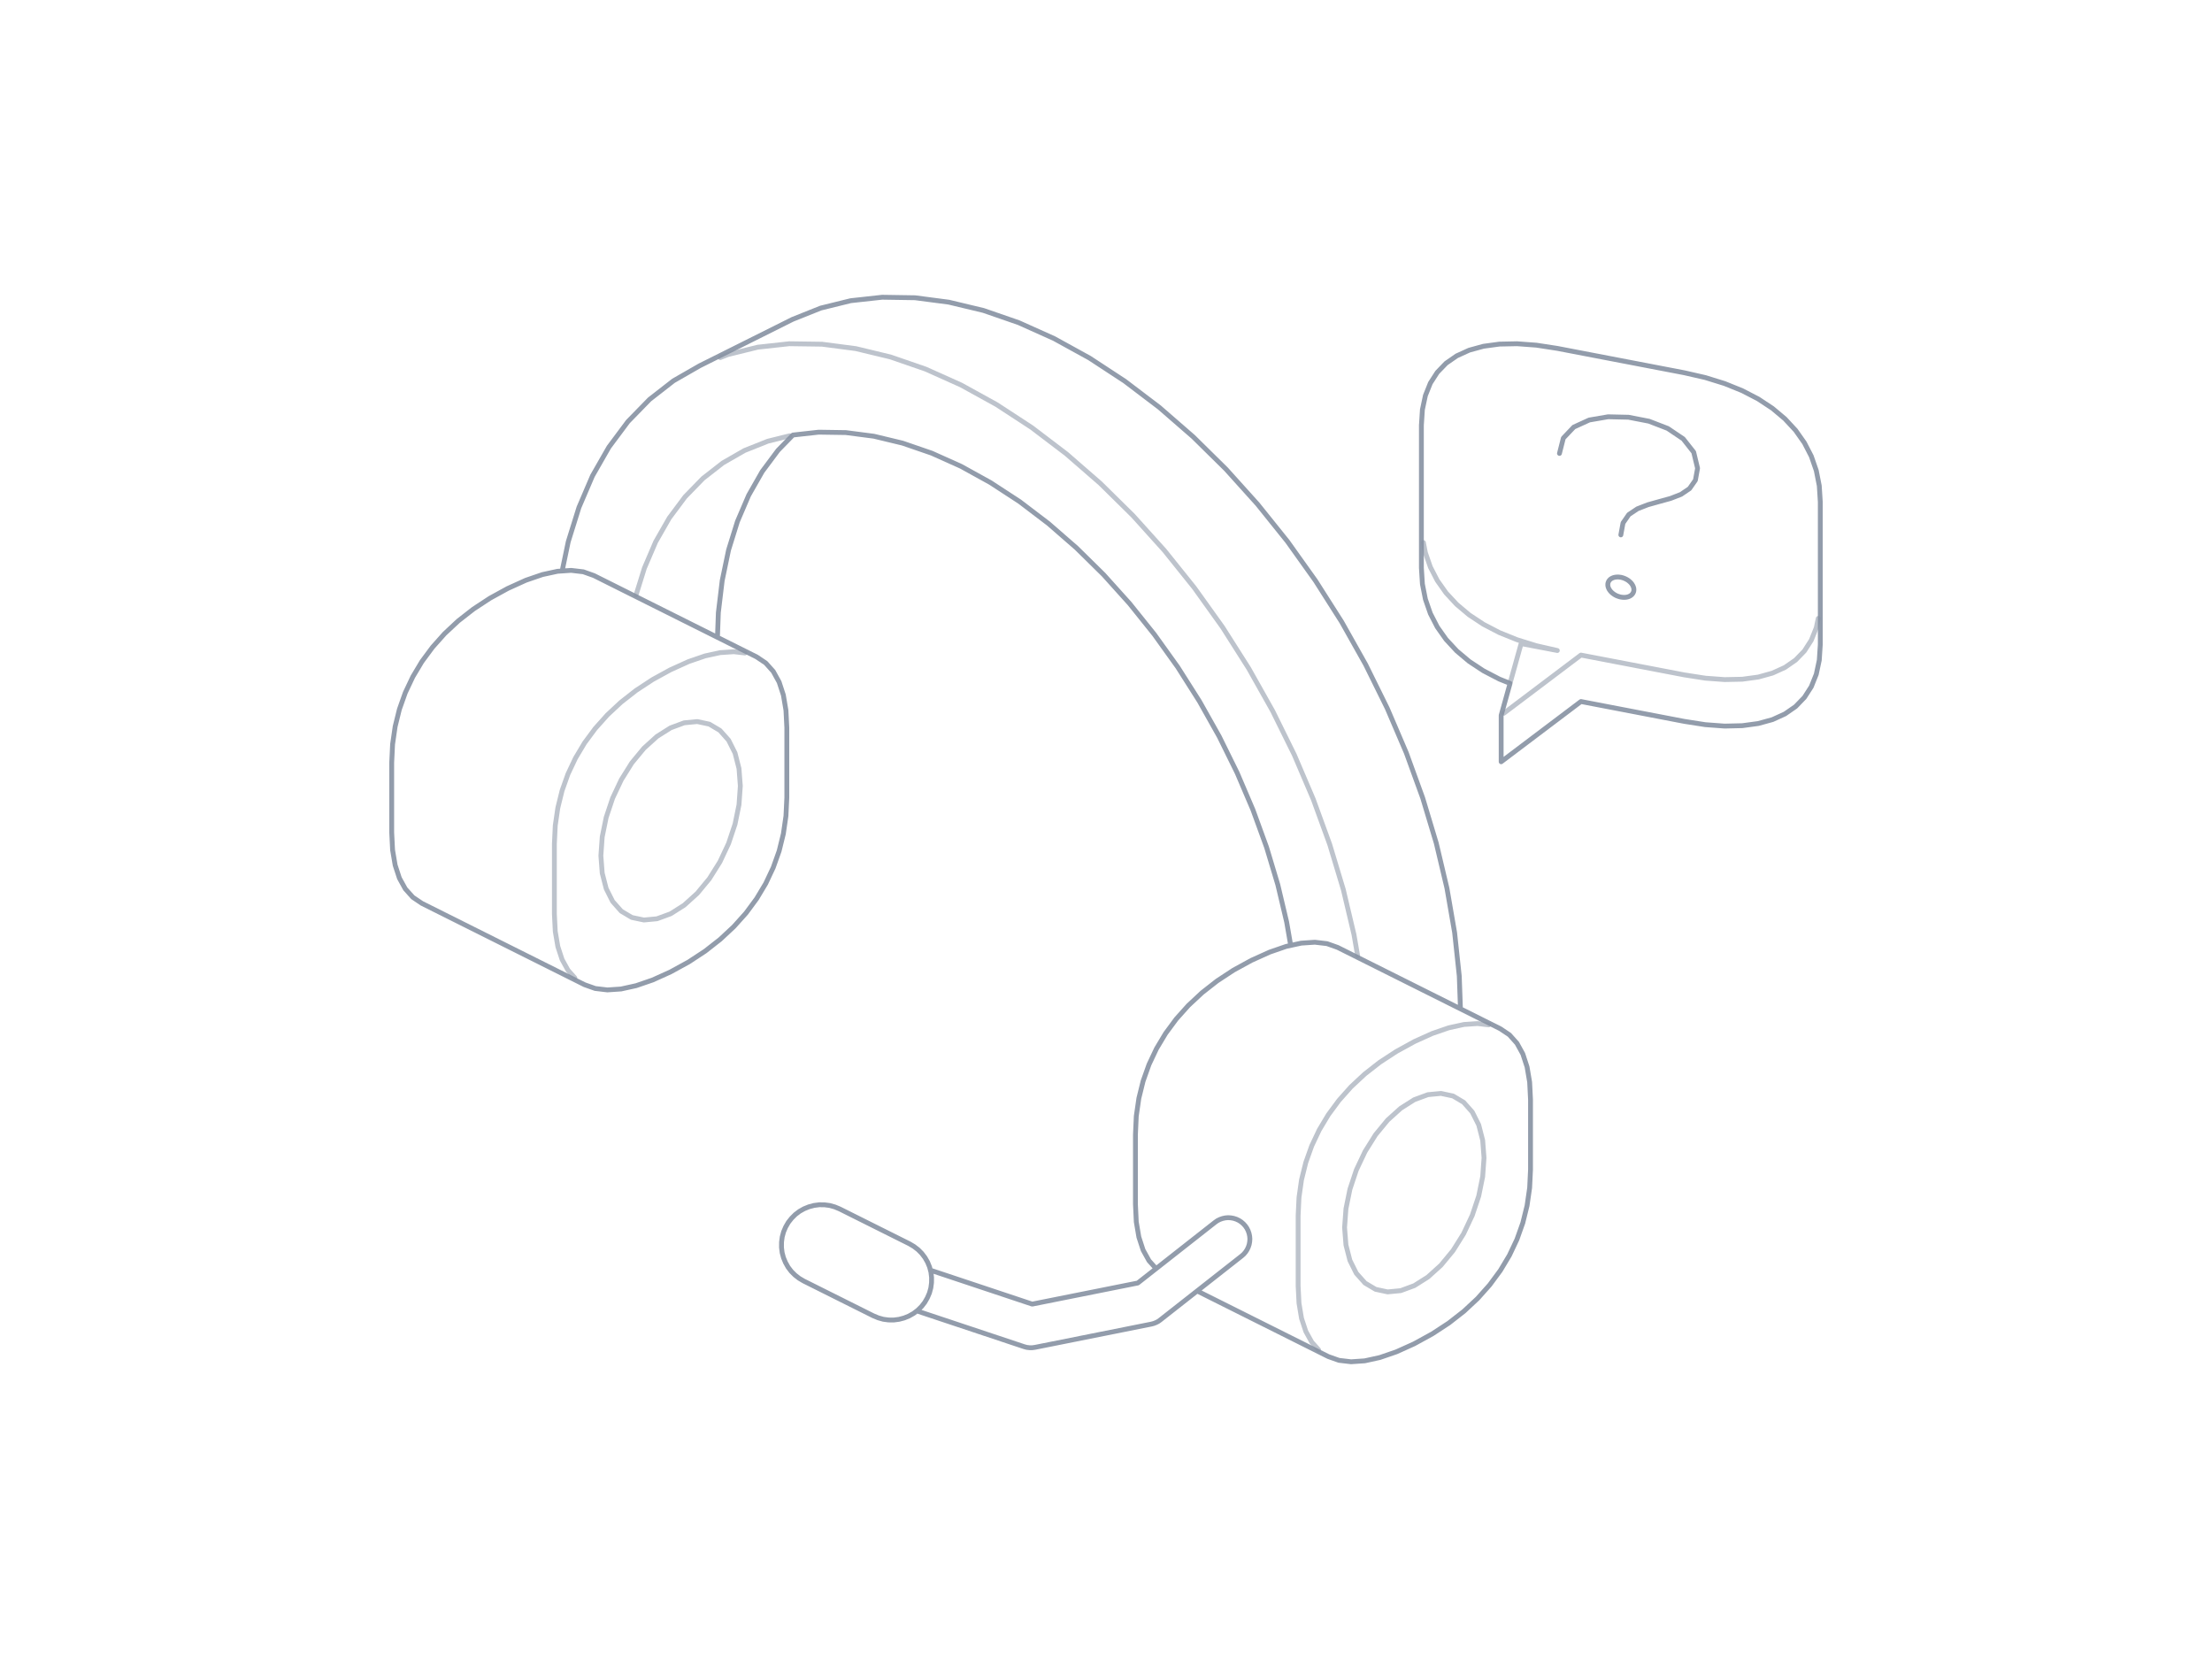
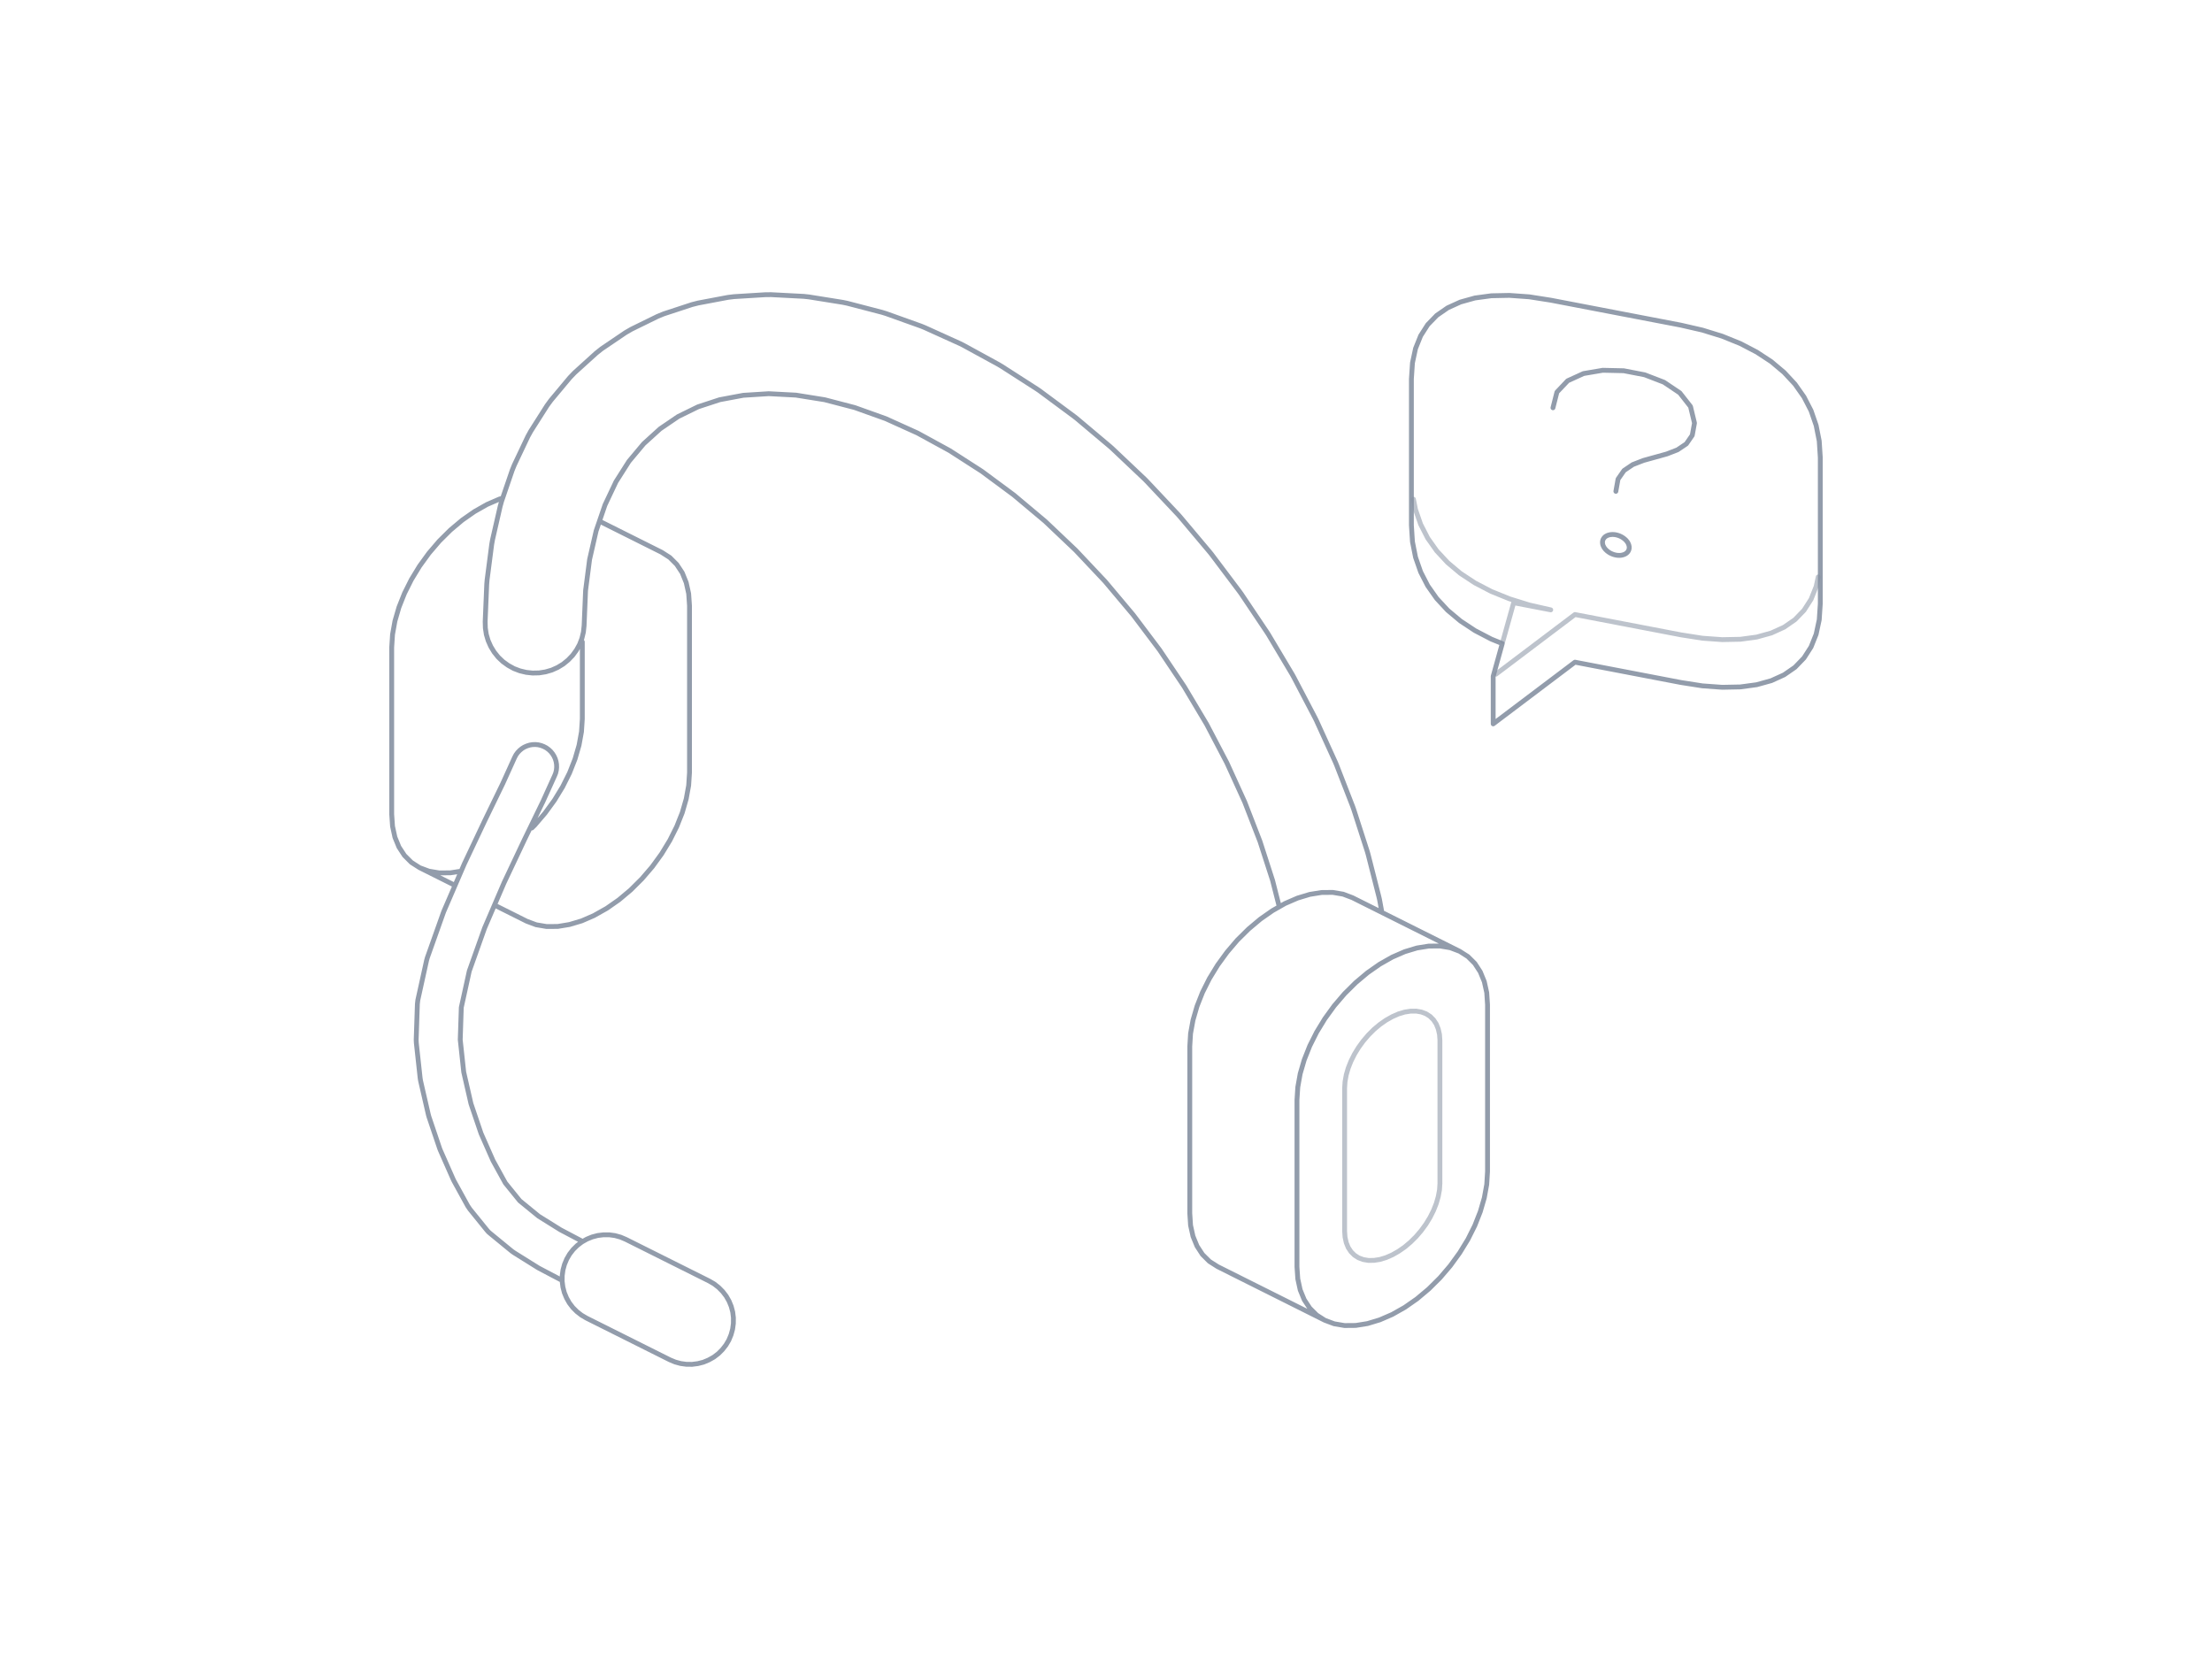
<svg xmlns="http://www.w3.org/2000/svg" viewBox="0 0 480 360" role="img" color="#8792a2" fill="none" stroke="currentColor" stroke-width="1.05" stroke-linecap="round" stroke-linejoin="round">
-   <path vector-effect="non-scaling-stroke" stroke-opacity=".55" d="M156.30,77.59 157.94,76.94 164.43,75.34 171.26,74.59 178.37,74.69 185.72,75.65 193.23,77.46 200.87,80.10 208.56,83.55 216.25,87.79 223.89,92.78 231.40,98.49 238.75,104.88 245.86,111.89 252.69,119.47 259.18,127.56 265.29,136.10 270.97,145.04 276.17,154.29 280.86,163.79 284.99,173.46 288.55,183.24 291.50,193.04 293.81,202.80 294.60,207.36 M171.38,94.56 166.62,95.74 161.55,97.76 156.85,100.46 152.54,103.82 148.66,107.81 145.23,112.41 142.28,117.57 139.84,123.26 138.03,129.08 M161.65,141.70 159.24,141.42 156.28,141.62 153.01,142.33 149.43,143.56 145.54,145.32 145.49,145.34 141.61,147.47 138.03,149.82 134.76,152.38 131.80,155.14 129.16,158.09 126.85,161.21 124.88,164.51 123.25,167.96 121.97,171.56 121.05,175.29 120.49,179.15 120.30,183.13 120.30,198.31 120.49,202.10 121.05,205.40 121.97,208.21 123.25,210.53 124.74,212.20 M130.39,185.68 130.68,181.60 131.54,177.38 132.94,173.19 134.82,169.20 137.11,165.54 139.73,162.37 142.57,159.80 145.52,157.94 148.47,156.85 151.31,156.58 153.93,157.14 156.22,158.50 158.10,160.61 159.50,163.40 160.36,166.76 160.65,170.55 160.36,174.63 159.50,178.84 158.10,183.03 156.22,187.03 153.93,190.68 151.31,193.85 148.47,196.42 145.52,198.29 142.57,199.37 139.73,199.64 137.11,199.09 134.82,197.73 132.94,195.61 131.54,192.82 130.68,189.47 130.39,185.68 M323.03,222.39 320.63,222.11 317.67,222.31 314.39,223.03 310.81,224.26 306.93,226.01 306.88,226.04 303.00,228.17 299.42,230.51 296.14,233.07 293.18,235.83 290.55,238.78 288.24,241.91 286.27,245.20 284.64,248.65 283.36,252.25 282.43,255.99 281.88,259.85 281.69,263.82 281.69,279.00 281.88,282.79 282.43,286.09 283.36,288.91 284.64,291.23 286.12,292.89 M291.77,266.37 292.07,262.29 292.93,258.07 294.32,253.89 296.21,249.89 298.50,246.23 301.11,243.06 303.95,240.50 306.90,238.63 309.86,237.54 312.69,237.27 315.31,237.83 317.60,239.19 319.48,241.31 320.88,244.10 321.74,247.45 322.03,251.24 321.74,255.32 320.88,259.54 319.48,263.72 317.60,267.72 315.31,271.38 312.69,274.55 309.86,277.11 306.90,278.98 303.95,280.07 301.11,280.34 298.50,279.78 296.21,278.42 294.32,276.30 292.93,273.51 292.07,270.16 291.77,266.37 M365.50,146.45 370.05,147.16 374.24,147.47 378.07,147.39 381.54,146.92 384.63,146.06 387.33,144.83 389.64,143.23 391.55,141.26 393.05,138.92 394.13,136.22 394.56,134.19 M308.88,117.74 309.31,119.95 310.39,123.06 311.89,125.97 313.80,128.67 316.11,131.16 318.81,133.43 321.90,135.47 325.36,137.27 329.20,138.82 333.39,140.12 337.94,141.16 330.08,139.66 327.79,147.87 M326.32,154.78 343.06,142.15 365.50,146.45" />
-   <path vector-effect="non-scaling-stroke" stroke-opacity=".9" d="M151.83,79.37 146.15,82.63 140.95,86.68 136.26,91.49 132.13,97.03 128.57,103.25 125.63,110.11 123.31,117.55 122.06,123.54 M155.70,137.91 155.88,132.95 156.72,125.96 158.10,119.34 160.02,113.17 162.46,107.48 165.40,102.32 168.83,97.72 172.07,94.40 177.66,93.78 183.55,93.87 189.63,94.66 195.86,96.16 202.19,98.34 208.56,101.20 214.93,104.72 221.26,108.85 227.49,113.59 233.57,118.88 239.47,124.69 245.12,130.97 250.50,137.68 255.57,144.76 260.27,152.17 264.58,159.84 268.46,167.71 271.89,175.74 274.84,183.84 277.28,191.97 279.20,200.07 280.02,204.81 M316.90,218.51 316.66,211.80 315.65,202.36 313.98,192.72 311.67,182.96 308.72,173.15 305.17,163.37 301.03,153.70 296.34,144.20 291.14,134.95 285.46,126.02 279.36,117.47 272.86,109.38 266.03,101.80 258.92,94.79 251.58,88.41 244.06,82.70 236.43,77.70 228.73,73.46 221.04,70.01 213.41,67.37 205.89,65.57 198.55,64.61 191.43,64.50 184.60,65.25 178.11,66.85 172.00,69.29 151.83,79.37 M87.95,150.31 86.67,153.91 85.75,157.64 85.19,161.50 85.00,165.48 85.00,180.66 85.19,184.45 85.75,187.75 86.67,190.56 87.95,192.88 89.58,194.70 91.55,196.03 126.85,213.68 129.16,214.50 131.80,214.81 134.76,214.61 138.03,213.89 141.61,212.66 145.49,210.91 145.54,210.88 149.43,208.75 153.01,206.40 156.28,203.84 159.24,201.08 161.88,198.14 164.19,195.01 166.16,191.72 167.79,188.26 169.07,184.67 169.99,180.93 170.55,177.07 170.74,173.09 170.74,157.91 170.55,154.13 169.99,150.82 169.07,148.01 167.79,145.69 166.16,143.87 164.19,142.55 128.88,124.90 126.58,124.08 123.94,123.77 120.98,123.97 117.71,124.68 114.12,125.91 110.24,127.67 110.19,127.69 106.31,129.82 102.73,132.17 99.45,134.73 96.49,137.49 93.86,140.44 91.55,143.56 89.58,146.86 87.95,150.31 M249.33,231.00 248.05,234.60 247.13,238.33 246.57,242.20 246.39,246.17 246.39,261.35 246.57,265.14 247.13,268.44 248.05,271.26 249.33,273.57 250.64,275.03 M260.13,280.31 288.24,294.37 290.55,295.19 293.18,295.50 296.14,295.30 299.42,294.58 303.00,293.35 306.88,291.60 306.93,291.57 310.81,289.44 314.39,287.10 317.67,284.54 320.63,281.78 323.26,278.83 325.57,275.70 327.54,272.41 329.17,268.96 330.45,265.36 331.37,261.62 331.93,257.76 332.12,253.79 332.12,238.61 331.93,234.82 331.37,231.52 330.45,228.70 329.17,226.38 327.54,224.56 325.57,223.24 290.27,205.59 287.96,204.77 285.32,204.46 282.36,204.66 279.09,205.37 275.51,206.61 271.63,208.36 271.58,208.38 267.69,210.51 264.11,212.86 260.84,215.42 257.88,218.18 255.24,221.13 252.93,224.26 250.96,227.55 249.33,231.00 M246.90,278.41 223.99,282.99 202.29,275.76 M199.36,284.60 222.22,292.22 222.80,292.38 223.40,292.45 224.01,292.45 224.60,292.37 249.82,287.33 250.35,287.19 250.86,286.99 251.34,286.74 251.78,286.42 269.44,272.55 269.89,272.15 270.29,271.68 270.62,271.17 270.88,270.62 271.07,270.05 271.18,269.45 271.22,268.84 271.17,268.23 271.04,267.63 270.84,267.06 270.57,266.52 270.22,266.01 269.81,265.56 269.35,265.16 268.84,264.83 268.29,264.57 267.71,264.38 267.11,264.27 266.50,264.23 265.90,264.28 265.30,264.41 264.73,264.61 264.18,264.88 263.68,265.23 246.90,278.41 M182.21,262.34 181.15,261.90 180.05,261.59 178.92,261.44 177.78,261.43 176.64,261.58 175.54,261.87 174.48,262.30 173.49,262.86 172.58,263.55 171.77,264.36 171.06,265.26 170.49,266.25 170.04,267.30 169.74,268.40 169.59,269.53 169.58,270.68 169.72,271.81 170.01,272.91 170.45,273.97 171.01,274.97 171.70,275.88 172.51,276.69 173.41,277.39 174.39,277.97 189.52,285.53 190.58,285.97 191.68,286.28 192.81,286.43 193.95,286.44 195.09,286.29 196.19,286.00 197.25,285.57 198.24,285.01 199.15,284.32 199.97,283.51 200.67,282.61 201.24,281.62 201.69,280.57 201.99,279.47 202.14,278.34 202.15,277.19 202.01,276.06 201.72,274.95 201.29,273.90 200.72,272.90 200.03,271.99 199.23,271.18 198.32,270.48 197.34,269.90 182.21,262.34 M311.89,80.80 310.39,83.13 309.31,85.83 308.66,88.88 308.44,92.28 308.44,102.37 308.44,113.16 308.44,123.24 308.66,126.73 309.31,130.03 310.39,133.14 311.89,136.06 313.80,138.76 316.11,141.25 318.81,143.52 321.90,145.56 325.36,147.36 327.68,148.29 325.75,155.22 325.75,165.30 343.06,152.23 365.50,156.54 370.05,157.25 374.24,157.56 378.07,157.47 381.54,157.00 384.63,156.15 387.33,154.92 389.64,153.32 391.55,151.34 393.05,149.01 394.13,146.31 394.78,143.26 395.00,139.86 395.00,129.77 395.00,118.98 395.00,108.90 394.78,105.41 394.13,102.11 393.05,99.00 391.55,96.09 389.64,93.38 387.33,90.89 384.63,88.62 381.54,86.58 378.07,84.78 374.24,83.23 370.05,81.93 365.50,80.89 337.94,75.60 333.39,74.90 329.20,74.59 325.36,74.67 321.90,75.14 318.81,75.99 316.11,77.22 313.80,78.82 311.89,80.80 M338.40,98.39 339.24,95.07 341.52,92.67 344.87,91.14 348.95,90.44 353.38,90.54 357.82,91.40 361.89,92.97 365.25,95.23 367.53,98.12 368.37,101.61 367.90,104.20 366.63,106.02 364.77,107.28 362.51,108.16 360.04,108.84 357.58,109.53 355.32,110.41 353.45,111.66 352.19,113.49 351.72,116.07 M354.55,127.96 354.54,127.77 354.51,127.58 354.45,127.39 354.38,127.20 354.28,127.00 354.17,126.82 354.04,126.63 353.89,126.46 353.72,126.29 353.54,126.13 353.34,125.97 353.13,125.83 352.92,125.71 352.69,125.59 352.45,125.49 352.21,125.40 351.97,125.33 351.72,125.27 351.47,125.24 351.23,125.21 350.99,125.21 350.75,125.22 350.52,125.25 350.30,125.29 350.10,125.35 349.90,125.43 349.72,125.52 349.55,125.62 349.40,125.74 349.27,125.88 349.15,126.02 349.06,126.17 348.99,126.34 348.93,126.51 348.90,126.69 348.89,126.88 348.90,127.06 348.93,127.26 348.99,127.45 349.06,127.64 349.15,127.83 349.27,128.02 349.40,128.20 349.55,128.38 349.72,128.55 349.90,128.71 350.10,128.86 350.30,129.00 350.52,129.13 350.75,129.25 350.99,129.35 351.23,129.43 351.47,129.51 351.72,129.56 351.97,129.60 352.21,129.62 352.45,129.63 352.69,129.62 352.92,129.59 353.13,129.55 353.34,129.49 353.54,129.41 353.72,129.32 353.89,129.21 354.04,129.09 354.17,128.96 354.28,128.82 354.38,128.66 354.45,128.50 354.51,128.33 354.54,128.15 354.55,127.96" />
+   <path vector-effect="non-scaling-stroke" stroke-opacity=".55" d="M302.13,272.30 303.47,271.54 304.80,270.62 306.08,269.54 307.29,268.34 308.41,267.03 309.43,265.63 310.32,264.17 311.07,262.67 311.67,261.16 312.10,259.66 312.37,258.20 312.46,256.81 312.46,225.77 312.37,224.47 312.10,223.28 311.67,222.21 311.07,221.30 310.32,220.55 309.43,219.98 308.41,219.60 307.29,219.41 306.08,219.42 304.80,219.62 303.47,220.02 302.13,220.61 302.11,220.62 300.76,221.38 299.43,222.31 298.15,223.38 296.94,224.59 295.82,225.90 294.80,227.30 293.91,228.76 293.16,230.26 292.56,231.77 292.13,233.26 291.87,234.72 291.78,236.11 291.78,267.15 291.87,268.45 292.13,269.65 292.56,270.71 293.16,271.62 293.91,272.37 294.80,272.94 295.82,273.32 296.94,273.51 298.15,273.50 299.43,273.30 300.76,272.90 302.11,272.31 302.13,272.30 M364.76,137.76 369.42,138.49 373.72,138.80 377.65,138.72 381.20,138.24 384.37,137.36 387.14,136.10 389.51,134.46 391.46,132.44 393.00,130.04 394.10,127.28 394.55,125.19 M306.72,108.33 307.17,110.59 308.28,113.78 309.81,116.77 311.77,119.54 314.14,122.09 316.91,124.42 320.07,126.50 323.62,128.35 327.55,129.94 331.85,131.28 336.51,132.34 328.46,130.79 326.11,139.21 M324.61,146.30 341.76,133.35 364.76,137.76" />
+   <path vector-effect="non-scaling-stroke" stroke-opacity=".9" d="M86.57,131.78 85.70,134.77 85.18,137.68 85.00,140.47 85.00,176.70 85.18,179.30 85.70,181.69 86.57,183.81 87.77,185.64 89.27,187.14 91.05,188.28 98.43,191.97 M107.61,196.56 114.31,199.91 116.34,200.67 118.59,201.05 121.01,201.04 123.57,200.62 126.22,199.83 128.92,198.66 128.96,198.63 131.66,197.11 134.31,195.26 136.87,193.11 139.29,190.70 141.54,188.08 143.57,185.28 145.35,182.36 146.85,179.36 148.05,176.34 148.91,173.35 149.44,170.43 149.62,167.65 149.62,131.42 149.44,128.81 148.91,126.43 148.05,124.30 146.85,122.48 145.35,120.98 143.57,119.84 130.39,113.25 M108.67,108.21 108.39,108.29 105.70,109.46 105.66,109.48 102.96,111.01 100.31,112.86 97.75,115.01 95.33,117.41 93.08,120.04 91.05,122.84 89.27,125.76 87.77,128.76 86.57,131.78 M115.42,179.67 116.03,179.07 118.27,176.45 120.31,173.65 122.09,170.73 123.59,167.73 124.78,164.71 125.65,161.72 126.18,158.80 126.36,156.02 126.36,139.28 M108.67,108.21 108.39,108.29 105.70,109.46 105.66,109.48 102.96,111.01 100.31,112.86 97.75,115.01 95.33,117.41 93.08,120.04 91.05,122.84 89.27,125.76 87.77,128.76 86.57,131.78 85.70,134.77 85.18,137.68 85.00,140.47 85.00,176.70 85.18,179.30 85.70,181.69 86.57,183.81 87.77,185.64 89.27,187.14 91.05,188.28 93.08,189.04 95.33,189.42 97.75,189.40 99.67,189.10 M299.79,197.56 299.35,195.17 299.19,194.49 296.89,185.44 296.71,184.80 293.77,175.68 293.56,175.08 290.02,165.97 289.78,165.40 285.66,156.36 285.40,155.83 280.73,146.92 280.45,146.41 275.27,137.72 274.96,137.23 269.31,128.81 268.97,128.34 262.89,120.26 262.52,119.80 256.06,112.12 255.66,111.67 248.86,104.45 248.43,104.01 241.34,97.30 240.87,96.88 233.56,90.73 233.03,90.32 225.55,84.78 224.96,84.38 217.36,79.50 216.71,79.11 209.05,74.92 208.33,74.56 200.67,71.09 199.86,70.76 192.26,68.04 191.35,67.76 183.86,65.81 182.84,65.60 175.53,64.43 174.41,64.31 167.32,63.94 166.09,63.95 159.29,64.37 157.97,64.53 151.51,65.75 150.14,66.10 144.05,68.10 142.68,68.66 137.03,71.43 135.72,72.19 130.54,75.70 129.36,76.64 124.69,80.87 123.67,81.93 119.55,86.86 118.72,87.99 115.18,93.56 114.54,94.72 111.61,100.90 111.15,102.03 108.84,108.78 108.54,109.86 106.88,117.11 106.70,118.12 105.70,125.83 105.62,126.77 105.28,134.88 105.32,136.28 105.53,137.67 105.93,139.02 106.50,140.30 107.23,141.50 108.11,142.60 109.13,143.57 110.27,144.39 111.50,145.07 112.81,145.57 114.18,145.90 115.57,146.05 116.98,146.02 118.37,145.80 119.72,145.41 121.00,144.84 122.20,144.11 123.29,143.22 124.26,142.21 125.09,141.07 125.77,139.84 126.27,138.53 126.60,137.16 126.75,135.76 127.07,128.13 127.94,121.40 129.36,115.20 131.29,109.56 133.67,104.53 136.48,100.11 139.68,96.29 143.24,93.06 147.16,90.39 151.47,88.28 156.17,86.74 161.29,85.78 166.81,85.43 172.71,85.74 178.95,86.74 185.47,88.44 192.20,90.85 199.10,93.97 206.07,97.78 213.05,102.27 219.98,107.40 226.80,113.12 233.42,119.40 239.81,126.18 245.89,133.41 251.63,141.03 256.96,148.97 261.84,157.16 266.23,165.54 270.10,174.03 273.41,182.57 276.15,191.06 277.51,196.42 M109.09,170.05 105.21,178.04 105.19,178.08 100.71,187.56 100.65,187.71 96.31,197.76 96.20,198.05 92.73,207.82 92.57,208.39 90.67,217.01 90.57,217.88 90.31,225.64 90.34,226.30 91.17,233.95 91.26,234.51 92.95,241.87 93.08,242.34 95.41,249.24 95.57,249.64 98.33,255.89 98.51,256.26 101.49,261.68 101.97,262.39 105.68,266.97 106.00,267.33 106.37,267.65 111.08,271.51 111.58,271.86 116.72,275.07 117.02,275.24 121.64,277.67 M126.07,269.21 121.63,266.87 116.89,263.92 112.79,260.57 109.66,256.71 106.98,251.84 104.39,245.97 102.20,239.51 100.63,232.65 99.87,225.61 100.10,218.62 101.83,210.73 105.15,201.40 109.38,191.56 113.81,182.18 117.70,174.16 117.76,174.05 120.36,168.31 120.59,167.73 120.73,167.12 120.79,166.50 120.77,165.87 120.67,165.26 120.49,164.66 120.23,164.09 119.90,163.56 119.50,163.07 119.05,162.65 118.54,162.28 117.99,161.99 117.41,161.77 116.80,161.62 116.18,161.56 115.55,161.58 114.94,161.68 114.34,161.87 113.77,162.12 113.24,162.45 112.76,162.85 112.33,163.30 111.96,163.81 111.67,164.36 109.09,170.05 M145.35,295.07 146.50,295.55 147.70,295.88 148.94,296.05 150.19,296.06 151.43,295.90 152.64,295.59 153.79,295.11 154.88,294.50 155.88,293.74 156.76,292.86 157.53,291.87 158.16,290.80 158.64,289.64 158.97,288.44 159.14,287.20 159.15,285.95 159.00,284.71 158.68,283.50 158.21,282.35 157.59,281.26 156.83,280.27 155.95,279.38 154.97,278.61 153.89,277.98 135.80,268.94 134.64,268.45 133.44,268.12 132.20,267.95 130.95,267.95 129.71,268.10 128.50,268.42 127.35,268.89 126.26,269.51 125.27,270.26 124.38,271.14 123.61,272.13 122.98,273.21 122.50,274.36 122.17,275.56 122.00,276.80 121.99,278.05 122.15,279.29 122.46,280.50 122.94,281.66 123.55,282.74 124.31,283.74 125.19,284.62 126.18,285.39 127.25,286.02 145.35,295.07 M262.44,212.35 260.94,215.34 259.75,218.36 258.88,221.36 258.35,224.27 258.18,227.06 258.18,263.28 258.35,265.89 258.88,268.28 259.75,270.40 260.94,272.23 262.44,273.72 264.23,274.86 287.49,286.50 289.52,287.26 291.77,287.64 294.19,287.62 296.75,287.21 299.40,286.41 302.10,285.24 302.14,285.22 304.83,283.70 307.48,281.85 310.04,279.70 312.47,277.29 314.71,274.67 316.74,271.87 318.53,268.95 320.03,265.95 321.22,262.93 322.09,259.94 322.62,257.02 322.79,254.24 322.79,218.01 322.62,215.40 322.09,213.01 321.22,210.89 320.03,209.06 318.53,207.57 316.74,206.43 293.48,194.80 291.45,194.03 289.20,193.65 286.78,193.67 284.22,194.08 281.57,194.88 278.87,196.05 278.83,196.07 276.14,197.60 273.49,199.45 270.93,201.60 268.50,204.00 266.26,206.63 264.23,209.42 262.44,212.35 M302.14,285.22 304.83,283.70 307.48,281.85 310.04,279.70 312.47,277.29 314.71,274.67 316.74,271.87 318.53,268.95 320.03,265.95 321.22,262.93 322.09,259.94 322.62,257.02 322.79,254.24 322.79,218.01 322.62,215.40 322.09,213.01 321.22,210.89 320.03,209.06 318.53,207.57 316.74,206.43 314.71,205.66 312.47,205.28 310.04,205.30 307.48,205.71 304.83,206.51 302.14,207.68 302.10,207.70 299.40,209.23 296.75,211.08 294.19,213.23 291.77,215.63 289.52,218.26 287.49,221.06 285.71,223.98 284.21,226.97 283.01,230.00 282.14,232.99 281.62,235.90 281.44,238.69 281.44,274.91 281.62,277.52 282.14,279.91 283.01,282.03 284.21,283.86 285.71,285.36 287.49,286.50 289.52,287.26 291.77,287.64 294.19,287.62 296.75,287.21 299.40,286.41 302.10,285.24 302.14,285.22 M309.81,70.46 308.28,72.86 307.17,75.62 306.50,78.75 306.27,82.24 306.27,92.58 306.27,103.63 306.27,113.97 306.50,117.55 307.17,120.93 308.28,124.12 309.81,127.10 311.77,129.88 314.14,132.43 316.91,134.75 320.07,136.84 323.62,138.69 325.99,139.65 324.02,146.74 324.02,157.08 341.76,143.69 364.76,148.10 369.42,148.83 373.72,149.14 377.65,149.06 381.20,148.58 384.37,147.70 387.14,146.44 389.51,144.80 391.46,142.78 393.00,140.38 394.10,137.62 394.77,134.49 395.00,131.00 395.00,120.66 395.00,109.60 395.00,99.27 394.77,95.69 394.10,92.31 393.00,89.12 391.46,86.13 389.51,83.36 387.14,80.81 384.37,78.48 381.20,76.40 377.65,74.55 373.72,72.96 369.42,71.63 364.76,70.56 336.51,65.14 331.85,64.41 327.55,64.10 323.62,64.18 320.07,64.66 316.91,65.54 314.14,66.80 311.77,68.44 309.81,70.46 M336.99,88.49 337.85,85.09 340.18,82.63 343.62,81.06 347.80,80.35 352.34,80.45 356.89,81.33 361.07,82.94 364.51,85.25 366.84,88.22 367.70,91.80 367.22,94.45 365.93,96.32 364.01,97.61 361.69,98.51 359.17,99.21 356.64,99.91 354.32,100.81 352.41,102.10 351.11,103.97 350.64,106.62 M353.54,118.81 353.53,118.61 353.49,118.42 353.44,118.22 353.36,118.02 353.27,117.83 353.15,117.63 353.01,117.45 352.86,117.26 352.69,117.09 352.50,116.93 352.30,116.77 352.09,116.63 351.86,116.49 351.63,116.38 351.39,116.27 351.14,116.18 350.89,116.11 350.64,116.05 350.38,116.01 350.13,115.99 349.89,115.98 349.64,116.00 349.41,116.02 349.19,116.07 348.97,116.13 348.77,116.21 348.59,116.30 348.41,116.41 348.26,116.53 348.12,116.67 348.01,116.82 347.91,116.98 347.83,117.14 347.78,117.32 347.75,117.50 347.74,117.69 347.75,117.89 347.78,118.08 347.83,118.28 347.91,118.48 348.01,118.67 348.12,118.87 348.26,119.05 348.41,119.24 348.59,119.41 348.77,119.58 348.97,119.73 349.19,119.88 349.41,120.01 349.64,120.12 349.89,120.23 350.13,120.32 350.38,120.39 350.64,120.45 350.89,120.49 351.14,120.51 351.39,120.52 351.63,120.51 351.86,120.48 352.09,120.43 352.30,120.37 352.50,120.29 352.69,120.20 352.86,120.09 353.01,119.97 353.15,119.83 353.27,119.68 353.36,119.53 353.44,119.36 353.49,119.18 353.53,119.00 353.54,118.81" />
</svg>
